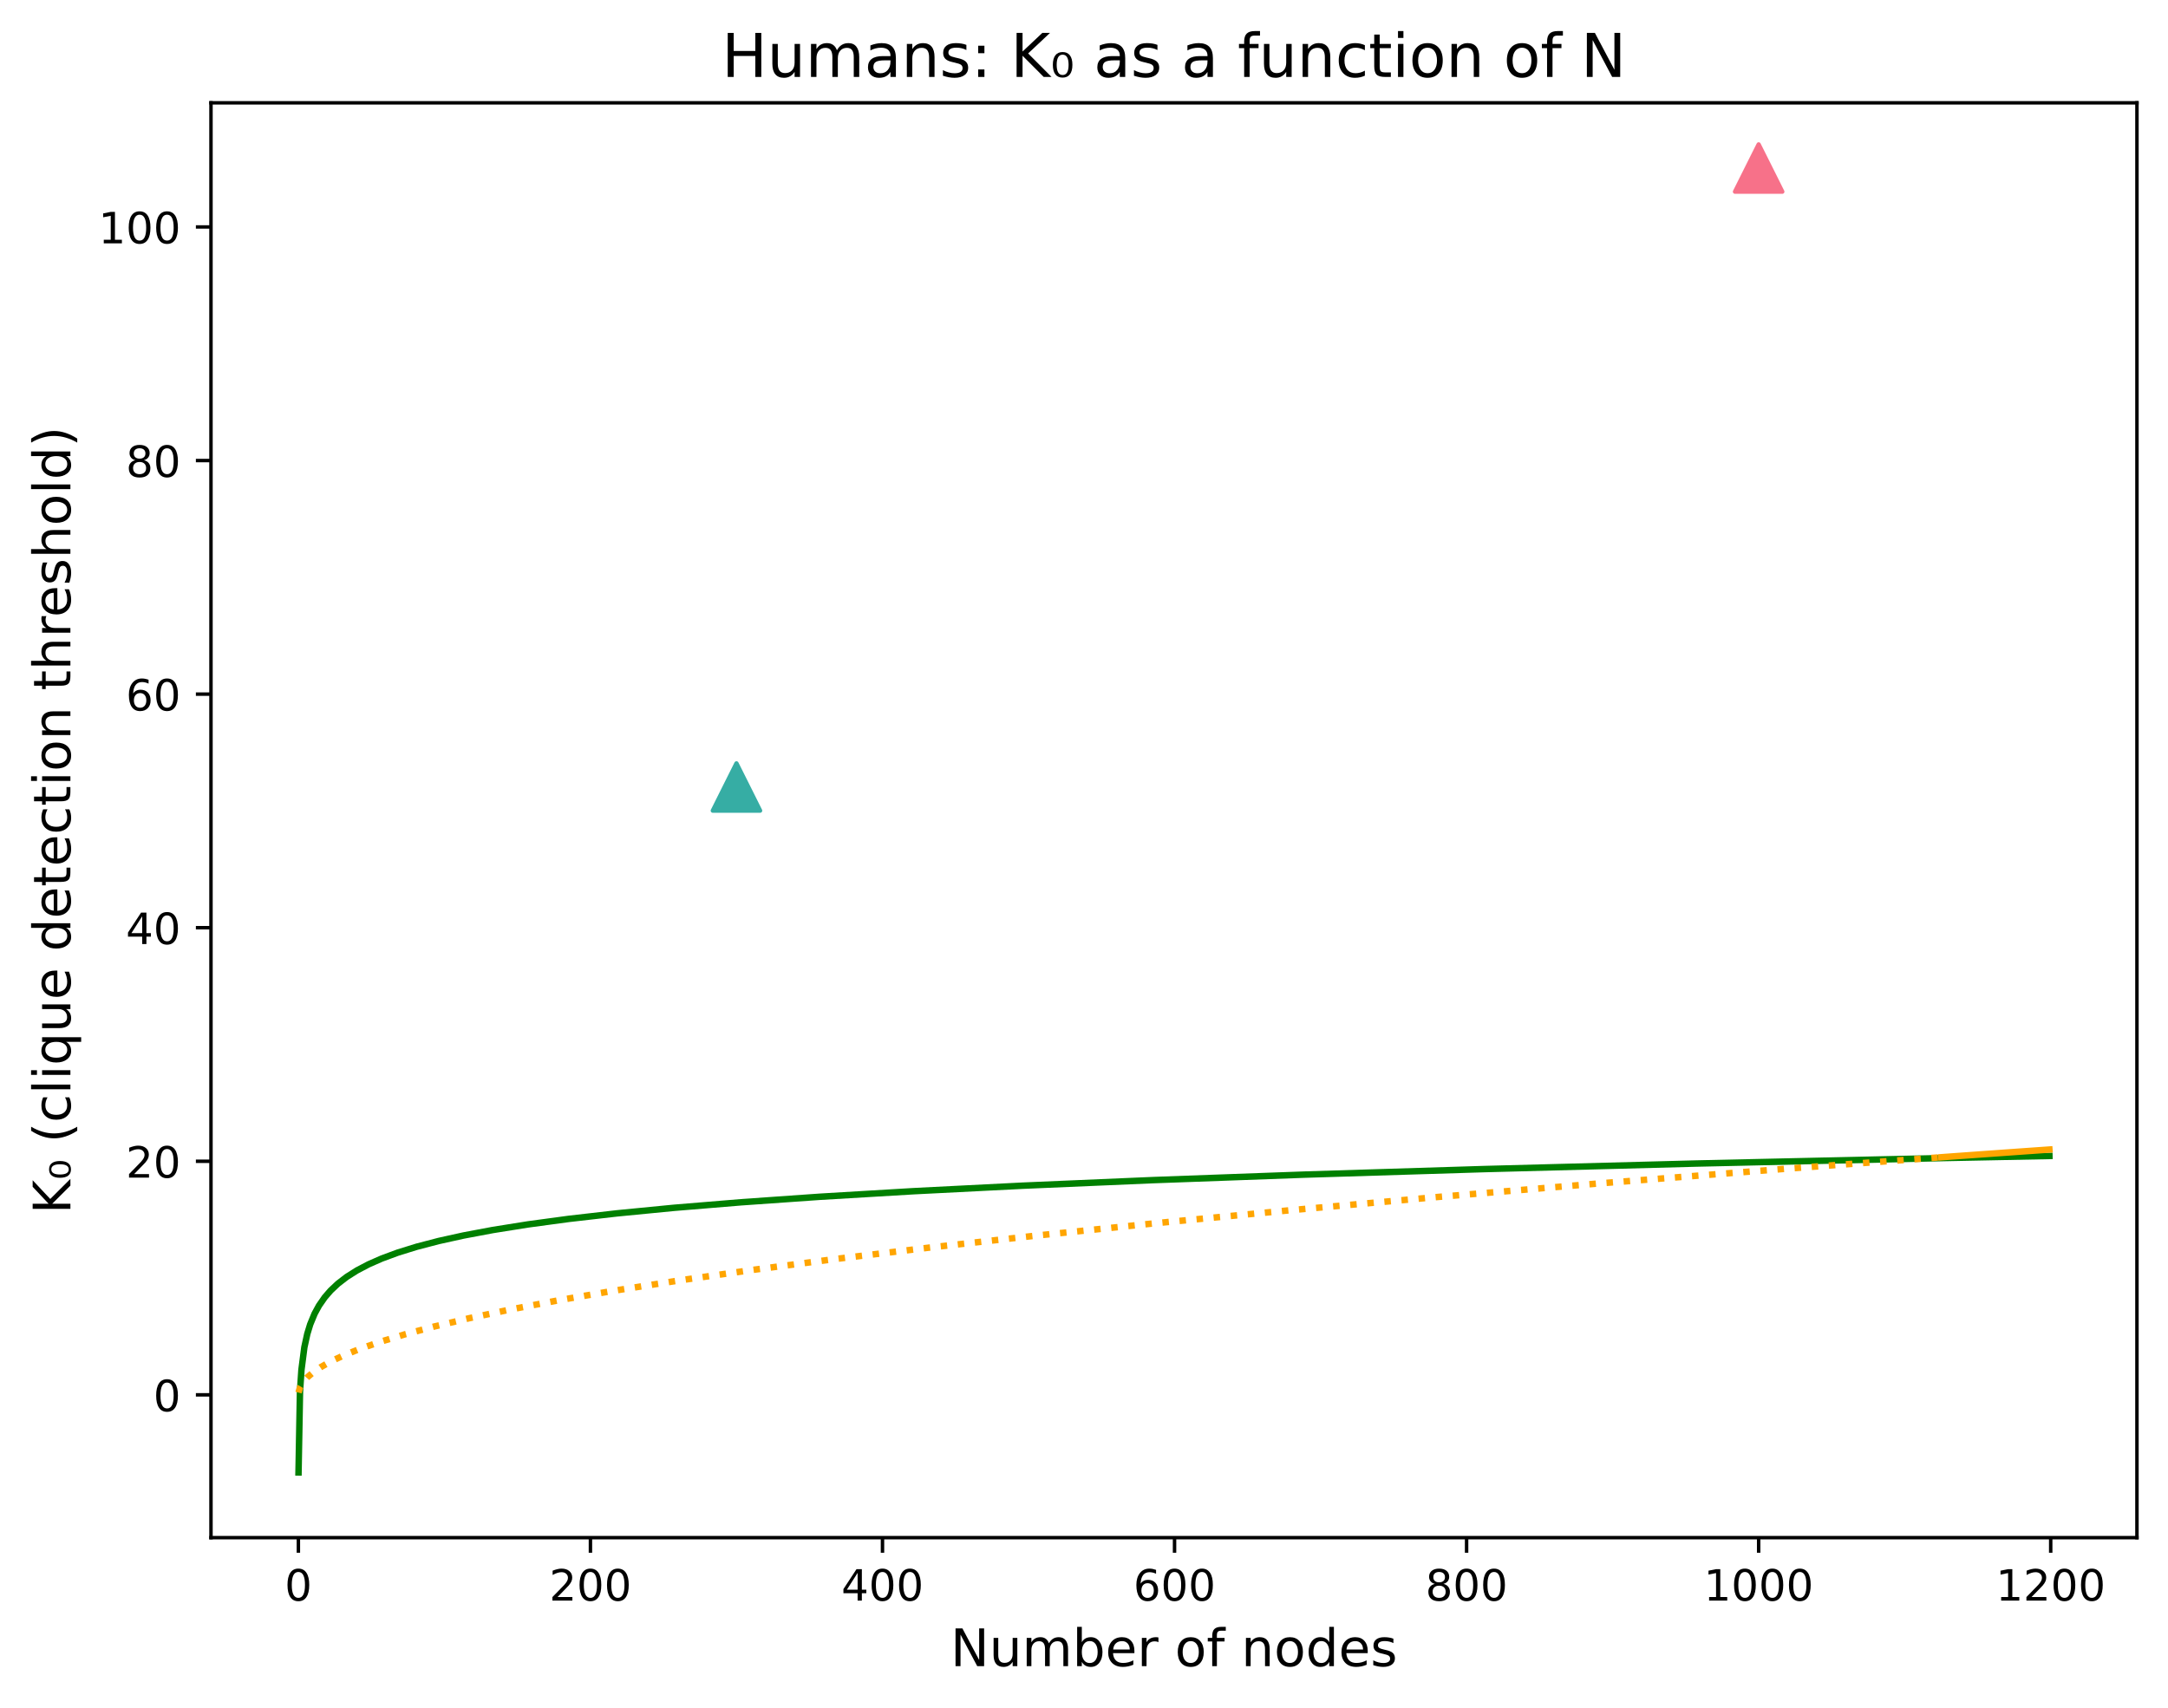
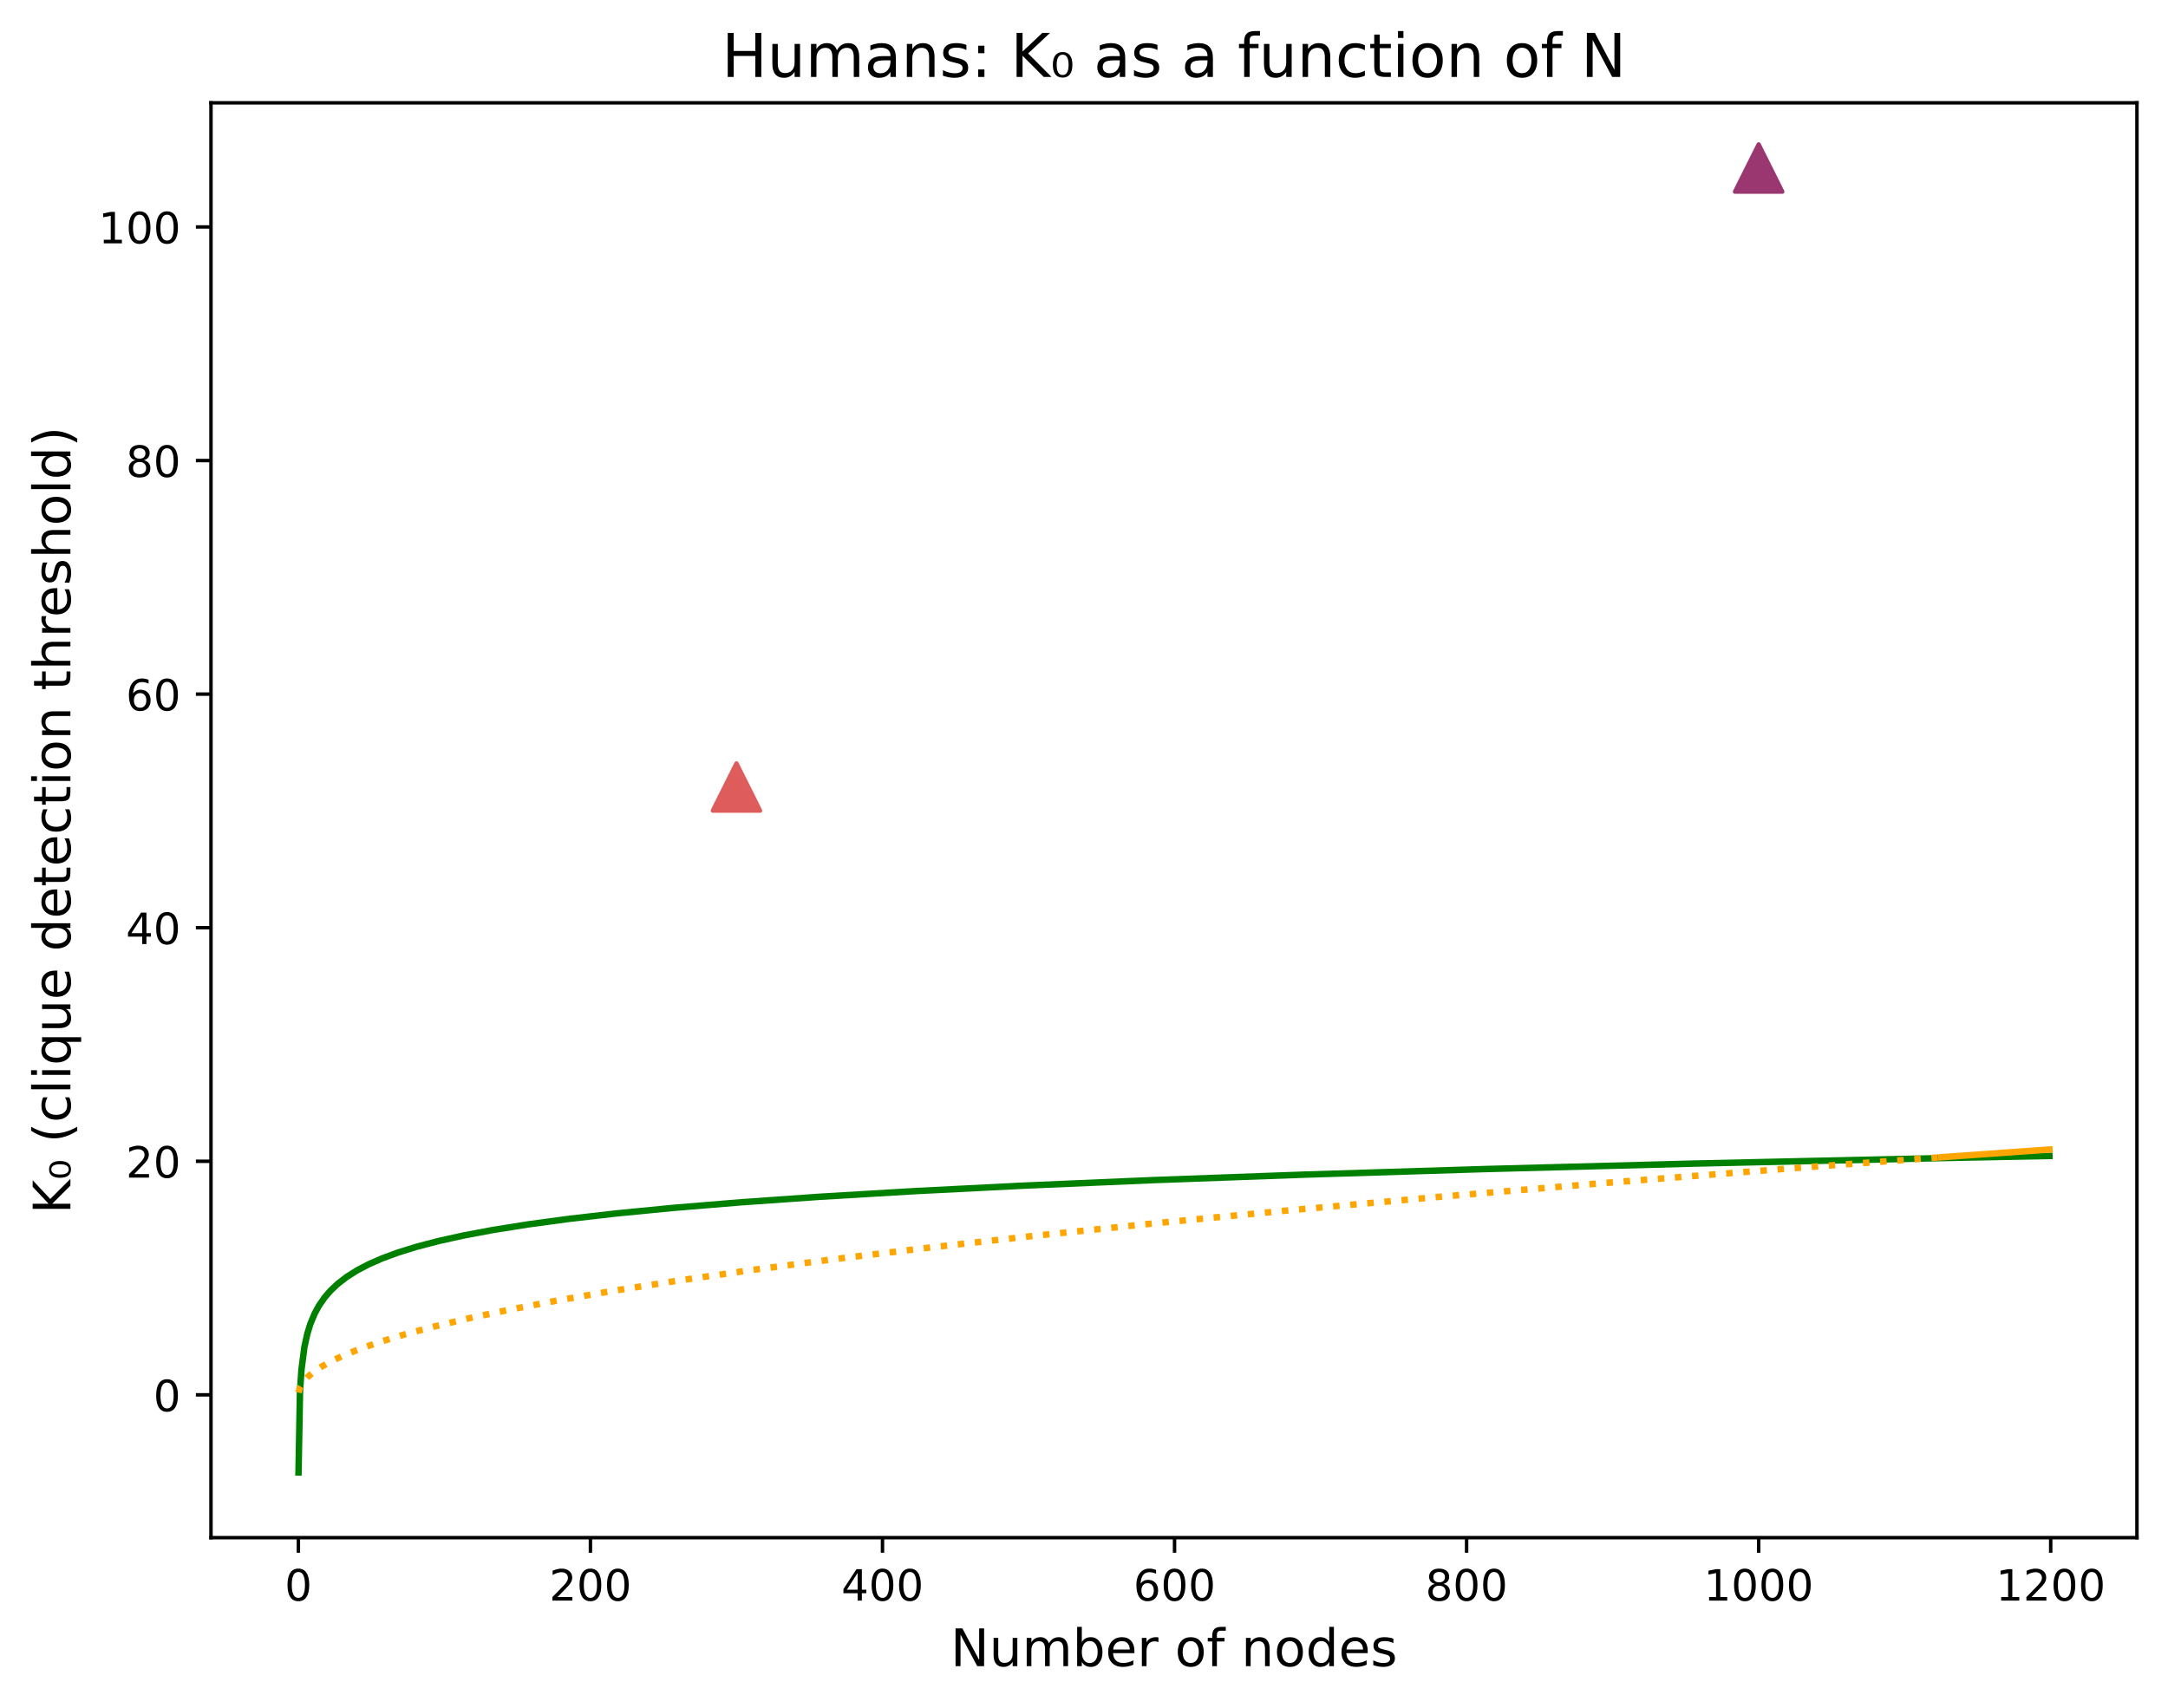
<svg xmlns="http://www.w3.org/2000/svg" xmlns:xlink="http://www.w3.org/1999/xlink" width="502.501pt" height="395.97pt" viewBox="0 0 502.501 395.97" version="1.1">
  <defs>
    <style type="text/css">*{stroke-linejoin: round; stroke-linecap: butt}</style>
  </defs>
  <g id="figure_1">
    <g id="patch_1">
      <path d="M 0 395.97  L 502.501 395.97  L 502.501 0  L 0 0  z " style="fill: #ffffff" />
    </g>
    <g id="axes_1">
      <g id="patch_2">
        <path d="M 48.901 356.478  L 495.301 356.478  L 495.301 23.838  L 48.901 23.838  z " style="fill: #ffffff" />
      </g>
      <g id="PathCollection_1">
        <defs>
-           <path id="mb2144b64b5" d="M 0 -5.477  L -5.477 5.477  L 5.477 5.477  z " style="stroke: #f77189" />
+           <path id="med51343c74" d="M 0 -5.477  L -5.477 5.477  L 5.477 5.477  z " style="stroke: #de5d5c" />
        </defs>
-         <g clip-path="url(#pebae8a2451)">
-           <use xlink:href="#mb2144b64b5" x="407.622" y="38.958" style="fill: #f77189; stroke: #f77189" />
+         <g clip-path="url(#pc84874fc0f)">
+           <use xlink:href="#med51343c74" x="170.697" y="182.457" style="fill: #de5d5c; stroke: #de5d5c" />
        </g>
      </g>
      <g id="PathCollection_2">
        <defs>
-           <path id="m8e7a8db35d" d="M 0 -5.477  L -5.477 5.477  L 5.477 5.477  z " style="stroke: #36ada4" />
+           <path id="m9f3a7b3911" d="M 0 -5.477  L -5.477 5.477  L 5.477 5.477  z " style="stroke: #9a3670" />
        </defs>
-         <g clip-path="url(#pebae8a2451)">
-           <use xlink:href="#m8e7a8db35d" x="170.697" y="182.457" style="fill: #36ada4; stroke: #36ada4" />
+         <g clip-path="url(#pc84874fc0f)">
+           <use xlink:href="#m9f3a7b3911" x="407.622" y="38.958" style="fill: #9a3670; stroke: #9a3670" />
        </g>
      </g>
      <g id="matplotlib.axis_1">
        <g id="xtick_1">
          <g id="line2d_1">
            <defs>
-               <path id="mb069c127ac" d="M 0 0  L 0 3.5  " style="stroke: #000000; stroke-width: 0.8" />
+               <path id="m319c471918" d="M 0 0  L 0 3.5  " style="stroke: #000000; stroke-width: 0.8" />
            </defs>
            <g>
-               <use xlink:href="#mb069c127ac" x="69.158" y="356.478" style="stroke: #000000; stroke-width: 0.8" />
+               <use xlink:href="#m319c471918" x="69.158" y="356.478" style="stroke: #000000; stroke-width: 0.8" />
            </g>
          </g>
          <g id="text_1">
            <g transform="translate(65.97706 371.0763) scale(0.1 -0.1)">
              <defs>
                <path id="DejaVuSans-30" d="M 2034 4250  Q 1547 4250 1301 3770  Q 1056 3291 1056 2328  Q 1056 1369 1301 889  Q 1547 409 2034 409  Q 2525 409 2770 889  Q 3016 1369 3016 2328  Q 3016 3291 2770 3770  Q 2525 4250 2034 4250  z M 2034 4750  Q 2819 4750 3233 4129  Q 3647 3509 3647 2328  Q 3647 1150 3233 529  Q 2819 -91 2034 -91  Q 1250 -91 836 529  Q 422 1150 422 2328  Q 422 3509 836 4129  Q 1250 4750 2034 4750  z " transform="scale(0.015625)" />
              </defs>
              <use xlink:href="#DejaVuSans-30" />
            </g>
          </g>
        </g>
        <g id="xtick_2">
          <g id="line2d_2">
            <g>
-               <use xlink:href="#mb069c127ac" x="136.851" y="356.478" style="stroke: #000000; stroke-width: 0.8" />
+               <use xlink:href="#m319c471918" x="136.851" y="356.478" style="stroke: #000000; stroke-width: 0.8" />
            </g>
          </g>
          <g id="text_2">
            <g transform="translate(127.3073 371.0763) scale(0.1 -0.1)">
              <defs>
                <path id="DejaVuSans-32" d="M 1228 531  L 3431 531  L 3431 0  L 469 0  L 469 531  Q 828 903 1448 1529  Q 2069 2156 2228 2338  Q 2531 2678 2651 2914  Q 2772 3150 2772 3378  Q 2772 3750 2511 3984  Q 2250 4219 1831 4219  Q 1534 4219 1204 4116  Q 875 4013 500 3803  L 500 4441  Q 881 4594 1212 4672  Q 1544 4750 1819 4750  Q 2544 4750 2975 4387  Q 3406 4025 3406 3419  Q 3406 3131 3298 2873  Q 3191 2616 2906 2266  Q 2828 2175 2409 1742  Q 1991 1309 1228 531  z " transform="scale(0.015625)" />
              </defs>
              <use xlink:href="#DejaVuSans-32" />
-               <use xlink:href="#DejaVuSans-30" x="63.623" />
-               <use xlink:href="#DejaVuSans-30" x="127.246" />
+               <use xlink:href="#DejaVuSans-30" transform="translate(63.62305 0)" />
+               <use xlink:href="#DejaVuSans-30" transform="translate(127.2461 0)" />
            </g>
          </g>
        </g>
        <g id="xtick_3">
          <g id="line2d_3">
            <g>
-               <use xlink:href="#mb069c127ac" x="204.544" y="356.478" style="stroke: #000000; stroke-width: 0.8" />
+               <use xlink:href="#m319c471918" x="204.544" y="356.478" style="stroke: #000000; stroke-width: 0.8" />
            </g>
          </g>
          <g id="text_3">
            <g transform="translate(195.0001 371.0763) scale(0.1 -0.1)">
              <defs>
                <path id="DejaVuSans-34" d="M 2419 4116  L 825 1625  L 2419 1625  L 2419 4116  z M 2253 4666  L 3047 4666  L 3047 1625  L 3713 1625  L 3713 1100  L 3047 1100  L 3047 0  L 2419 0  L 2419 1100  L 313 1100  L 313 1709  L 2253 4666  z " transform="scale(0.015625)" />
              </defs>
              <use xlink:href="#DejaVuSans-34" />
-               <use xlink:href="#DejaVuSans-30" x="63.623" />
-               <use xlink:href="#DejaVuSans-30" x="127.246" />
+               <use xlink:href="#DejaVuSans-30" transform="translate(63.62305 0)" />
+               <use xlink:href="#DejaVuSans-30" transform="translate(127.2461 0)" />
            </g>
          </g>
        </g>
        <g id="xtick_4">
          <g id="line2d_4">
            <g>
-               <use xlink:href="#mb069c127ac" x="272.237" y="356.478" style="stroke: #000000; stroke-width: 0.8" />
+               <use xlink:href="#m319c471918" x="272.237" y="356.478" style="stroke: #000000; stroke-width: 0.8" />
            </g>
          </g>
          <g id="text_4">
            <g transform="translate(262.6929 371.0763) scale(0.1 -0.1)">
              <defs>
                <path id="DejaVuSans-36" d="M 2113 2584  Q 1688 2584 1439 2293  Q 1191 2003 1191 1497  Q 1191 994 1439 701  Q 1688 409 2113 409  Q 2538 409 2786 701  Q 3034 994 3034 1497  Q 3034 2003 2786 2293  Q 2538 2584 2113 2584  z M 3366 4563  L 3366 3988  Q 3128 4100 2886 4159  Q 2644 4219 2406 4219  Q 1781 4219 1451 3797  Q 1122 3375 1075 2522  Q 1259 2794 1537 2939  Q 1816 3084 2150 3084  Q 2853 3084 3261 2657  Q 3669 2231 3669 1497  Q 3669 778 3244 343  Q 2819 -91 2113 -91  Q 1303 -91 875 529  Q 447 1150 447 2328  Q 447 3434 972 4092  Q 1497 4750 2381 4750  Q 2619 4750 2861 4703  Q 3103 4656 3366 4563  z " transform="scale(0.015625)" />
              </defs>
              <use xlink:href="#DejaVuSans-36" />
-               <use xlink:href="#DejaVuSans-30" x="63.623" />
-               <use xlink:href="#DejaVuSans-30" x="127.246" />
+               <use xlink:href="#DejaVuSans-30" transform="translate(63.62305 0)" />
+               <use xlink:href="#DejaVuSans-30" transform="translate(127.2461 0)" />
            </g>
          </g>
        </g>
        <g id="xtick_5">
          <g id="line2d_5">
            <g>
-               <use xlink:href="#mb069c127ac" x="339.929" y="356.478" style="stroke: #000000; stroke-width: 0.8" />
+               <use xlink:href="#m319c471918" x="339.929" y="356.478" style="stroke: #000000; stroke-width: 0.8" />
            </g>
          </g>
          <g id="text_5">
            <g transform="translate(330.3857 371.0763) scale(0.1 -0.1)">
              <defs>
                <path id="DejaVuSans-38" d="M 2034 2216  Q 1584 2216 1326 1975  Q 1069 1734 1069 1313  Q 1069 891 1326 650  Q 1584 409 2034 409  Q 2484 409 2743 651  Q 3003 894 3003 1313  Q 3003 1734 2745 1975  Q 2488 2216 2034 2216  z M 1403 2484  Q 997 2584 770 2862  Q 544 3141 544 3541  Q 544 4100 942 4425  Q 1341 4750 2034 4750  Q 2731 4750 3128 4425  Q 3525 4100 3525 3541  Q 3525 3141 3298 2862  Q 3072 2584 2669 2484  Q 3125 2378 3379 2068  Q 3634 1759 3634 1313  Q 3634 634 3220 271  Q 2806 -91 2034 -91  Q 1263 -91 848 271  Q 434 634 434 1313  Q 434 1759 690 2068  Q 947 2378 1403 2484  z M 1172 3481  Q 1172 3119 1398 2916  Q 1625 2713 2034 2713  Q 2441 2713 2670 2916  Q 2900 3119 2900 3481  Q 2900 3844 2670 4047  Q 2441 4250 2034 4250  Q 1625 4250 1398 4047  Q 1172 3844 1172 3481  z " transform="scale(0.015625)" />
              </defs>
              <use xlink:href="#DejaVuSans-38" />
-               <use xlink:href="#DejaVuSans-30" x="63.623" />
-               <use xlink:href="#DejaVuSans-30" x="127.246" />
+               <use xlink:href="#DejaVuSans-30" transform="translate(63.62305 0)" />
+               <use xlink:href="#DejaVuSans-30" transform="translate(127.2461 0)" />
            </g>
          </g>
        </g>
        <g id="xtick_6">
          <g id="line2d_6">
            <g>
-               <use xlink:href="#mb069c127ac" x="407.622" y="356.478" style="stroke: #000000; stroke-width: 0.8" />
+               <use xlink:href="#m319c471918" x="407.622" y="356.478" style="stroke: #000000; stroke-width: 0.8" />
            </g>
          </g>
          <g id="text_6">
            <g transform="translate(394.8972 371.0763) scale(0.1 -0.1)">
              <defs>
                <path id="DejaVuSans-31" d="M 794 531  L 1825 531  L 1825 4091  L 703 3866  L 703 4441  L 1819 4666  L 2450 4666  L 2450 531  L 3481 531  L 3481 0  L 794 0  L 794 531  z " transform="scale(0.015625)" />
              </defs>
              <use xlink:href="#DejaVuSans-31" />
-               <use xlink:href="#DejaVuSans-30" x="63.623" />
-               <use xlink:href="#DejaVuSans-30" x="127.246" />
-               <use xlink:href="#DejaVuSans-30" x="190.869" />
+               <use xlink:href="#DejaVuSans-30" transform="translate(63.62305 0)" />
+               <use xlink:href="#DejaVuSans-30" transform="translate(127.2461 0)" />
+               <use xlink:href="#DejaVuSans-30" transform="translate(190.8691 0)" />
            </g>
          </g>
        </g>
        <g id="xtick_7">
          <g id="line2d_7">
            <g>
-               <use xlink:href="#mb069c127ac" x="475.315" y="356.478" style="stroke: #000000; stroke-width: 0.8" />
+               <use xlink:href="#m319c471918" x="475.315" y="356.478" style="stroke: #000000; stroke-width: 0.8" />
            </g>
          </g>
          <g id="text_7">
            <g transform="translate(462.59 371.0763) scale(0.1 -0.1)">
              <use xlink:href="#DejaVuSans-31" />
-               <use xlink:href="#DejaVuSans-32" x="63.623" />
-               <use xlink:href="#DejaVuSans-30" x="127.246" />
-               <use xlink:href="#DejaVuSans-30" x="190.869" />
+               <use xlink:href="#DejaVuSans-32" transform="translate(63.62305 0)" />
+               <use xlink:href="#DejaVuSans-30" transform="translate(127.2461 0)" />
+               <use xlink:href="#DejaVuSans-30" transform="translate(190.8691 0)" />
            </g>
          </g>
        </g>
        <g id="text_8">
          <g transform="translate(220.3006 386.2741) scale(0.12 -0.12)">
            <defs>
              <path id="DejaVuSans-4e" d="M 628 4666  L 1478 4666  L 3547 763  L 3547 4666  L 4159 4666  L 4159 0  L 3309 0  L 1241 3903  L 1241 0  L 628 0  L 628 4666  z " transform="scale(0.015625)" />
              <path id="DejaVuSans-75" d="M 544 1381  L 544 3500  L 1119 3500  L 1119 1403  Q 1119 906 1312 657  Q 1506 409 1894 409  Q 2359 409 2629 706  Q 2900 1003 2900 1516  L 2900 3500  L 3475 3500  L 3475 0  L 2900 0  L 2900 538  Q 2691 219 2414 64  Q 2138 -91 1772 -91  Q 1169 -91 856 284  Q 544 659 544 1381  z M 1991 3584  L 1991 3584  z " transform="scale(0.015625)" />
              <path id="DejaVuSans-6d" d="M 3328 2828  Q 3544 3216 3844 3400  Q 4144 3584 4550 3584  Q 5097 3584 5394 3201  Q 5691 2819 5691 2113  L 5691 0  L 5113 0  L 5113 2094  Q 5113 2597 4934 2840  Q 4756 3084 4391 3084  Q 3944 3084 3684 2787  Q 3425 2491 3425 1978  L 3425 0  L 2847 0  L 2847 2094  Q 2847 2600 2669 2842  Q 2491 3084 2119 3084  Q 1678 3084 1418 2786  Q 1159 2488 1159 1978  L 1159 0  L 581 0  L 581 3500  L 1159 3500  L 1159 2956  Q 1356 3278 1631 3431  Q 1906 3584 2284 3584  Q 2666 3584 2933 3390  Q 3200 3197 3328 2828  z " transform="scale(0.015625)" />
              <path id="DejaVuSans-62" d="M 3116 1747  Q 3116 2381 2855 2742  Q 2594 3103 2138 3103  Q 1681 3103 1420 2742  Q 1159 2381 1159 1747  Q 1159 1113 1420 752  Q 1681 391 2138 391  Q 2594 391 2855 752  Q 3116 1113 3116 1747  z M 1159 2969  Q 1341 3281 1617 3432  Q 1894 3584 2278 3584  Q 2916 3584 3314 3078  Q 3713 2572 3713 1747  Q 3713 922 3314 415  Q 2916 -91 2278 -91  Q 1894 -91 1617 61  Q 1341 213 1159 525  L 1159 0  L 581 0  L 581 4863  L 1159 4863  L 1159 2969  z " transform="scale(0.015625)" />
              <path id="DejaVuSans-65" d="M 3597 1894  L 3597 1613  L 953 1613  Q 991 1019 1311 708  Q 1631 397 2203 397  Q 2534 397 2845 478  Q 3156 559 3463 722  L 3463 178  Q 3153 47 2828 -22  Q 2503 -91 2169 -91  Q 1331 -91 842 396  Q 353 884 353 1716  Q 353 2575 817 3079  Q 1281 3584 2069 3584  Q 2775 3584 3186 3129  Q 3597 2675 3597 1894  z M 3022 2063  Q 3016 2534 2758 2815  Q 2500 3097 2075 3097  Q 1594 3097 1305 2825  Q 1016 2553 972 2059  L 3022 2063  z " transform="scale(0.015625)" />
              <path id="DejaVuSans-72" d="M 2631 2963  Q 2534 3019 2420 3045  Q 2306 3072 2169 3072  Q 1681 3072 1420 2755  Q 1159 2438 1159 1844  L 1159 0  L 581 0  L 581 3500  L 1159 3500  L 1159 2956  Q 1341 3275 1631 3429  Q 1922 3584 2338 3584  Q 2397 3584 2469 3576  Q 2541 3569 2628 3553  L 2631 2963  z " transform="scale(0.015625)" />
              <path id="DejaVuSans-20" transform="scale(0.015625)" />
              <path id="DejaVuSans-6f" d="M 1959 3097  Q 1497 3097 1228 2736  Q 959 2375 959 1747  Q 959 1119 1226 758  Q 1494 397 1959 397  Q 2419 397 2687 759  Q 2956 1122 2956 1747  Q 2956 2369 2687 2733  Q 2419 3097 1959 3097  z M 1959 3584  Q 2709 3584 3137 3096  Q 3566 2609 3566 1747  Q 3566 888 3137 398  Q 2709 -91 1959 -91  Q 1206 -91 779 398  Q 353 888 353 1747  Q 353 2609 779 3096  Q 1206 3584 1959 3584  z " transform="scale(0.015625)" />
              <path id="DejaVuSans-66" d="M 2375 4863  L 2375 4384  L 1825 4384  Q 1516 4384 1395 4259  Q 1275 4134 1275 3809  L 1275 3500  L 2222 3500  L 2222 3053  L 1275 3053  L 1275 0  L 697 0  L 697 3053  L 147 3053  L 147 3500  L 697 3500  L 697 3744  Q 697 4328 969 4595  Q 1241 4863 1831 4863  L 2375 4863  z " transform="scale(0.015625)" />
              <path id="DejaVuSans-6e" d="M 3513 2113  L 3513 0  L 2938 0  L 2938 2094  Q 2938 2591 2744 2837  Q 2550 3084 2163 3084  Q 1697 3084 1428 2787  Q 1159 2491 1159 1978  L 1159 0  L 581 0  L 581 3500  L 1159 3500  L 1159 2956  Q 1366 3272 1645 3428  Q 1925 3584 2291 3584  Q 2894 3584 3203 3211  Q 3513 2838 3513 2113  z " transform="scale(0.015625)" />
              <path id="DejaVuSans-64" d="M 2906 2969  L 2906 4863  L 3481 4863  L 3481 0  L 2906 0  L 2906 525  Q 2725 213 2448 61  Q 2172 -91 1784 -91  Q 1150 -91 751 415  Q 353 922 353 1747  Q 353 2572 751 3078  Q 1150 3584 1784 3584  Q 2172 3584 2448 3432  Q 2725 3281 2906 2969  z M 947 1747  Q 947 1113 1208 752  Q 1469 391 1925 391  Q 2381 391 2643 752  Q 2906 1113 2906 1747  Q 2906 2381 2643 2742  Q 2381 3103 1925 3103  Q 1469 3103 1208 2742  Q 947 2381 947 1747  z " transform="scale(0.015625)" />
              <path id="DejaVuSans-73" d="M 2834 3397  L 2834 2853  Q 2591 2978 2328 3040  Q 2066 3103 1784 3103  Q 1356 3103 1142 2972  Q 928 2841 928 2578  Q 928 2378 1081 2264  Q 1234 2150 1697 2047  L 1894 2003  Q 2506 1872 2764 1633  Q 3022 1394 3022 966  Q 3022 478 2636 193  Q 2250 -91 1575 -91  Q 1294 -91 989 -36  Q 684 19 347 128  L 347 722  Q 666 556 975 473  Q 1284 391 1588 391  Q 1994 391 2212 530  Q 2431 669 2431 922  Q 2431 1156 2273 1281  Q 2116 1406 1581 1522  L 1381 1569  Q 847 1681 609 1914  Q 372 2147 372 2553  Q 372 3047 722 3315  Q 1072 3584 1716 3584  Q 2034 3584 2315 3537  Q 2597 3491 2834 3397  z " transform="scale(0.015625)" />
            </defs>
            <use xlink:href="#DejaVuSans-4e" />
-             <use xlink:href="#DejaVuSans-75" x="74.805" />
-             <use xlink:href="#DejaVuSans-6d" x="138.184" />
-             <use xlink:href="#DejaVuSans-62" x="235.596" />
-             <use xlink:href="#DejaVuSans-65" x="299.072" />
-             <use xlink:href="#DejaVuSans-72" x="360.596" />
-             <use xlink:href="#DejaVuSans-20" x="401.709" />
-             <use xlink:href="#DejaVuSans-6f" x="433.496" />
-             <use xlink:href="#DejaVuSans-66" x="494.678" />
-             <use xlink:href="#DejaVuSans-20" x="529.883" />
-             <use xlink:href="#DejaVuSans-6e" x="561.67" />
-             <use xlink:href="#DejaVuSans-6f" x="625.049" />
-             <use xlink:href="#DejaVuSans-64" x="686.23" />
-             <use xlink:href="#DejaVuSans-65" x="749.707" />
-             <use xlink:href="#DejaVuSans-73" x="811.23" />
+             <use xlink:href="#DejaVuSans-75" transform="translate(74.80469 0)" />
+             <use xlink:href="#DejaVuSans-6d" transform="translate(138.1836 0)" />
+             <use xlink:href="#DejaVuSans-62" transform="translate(235.5957 0)" />
+             <use xlink:href="#DejaVuSans-65" transform="translate(299.0723 0)" />
+             <use xlink:href="#DejaVuSans-72" transform="translate(360.5957 0)" />
+             <use xlink:href="#DejaVuSans-20" transform="translate(401.709 0)" />
+             <use xlink:href="#DejaVuSans-6f" transform="translate(433.4961 0)" />
+             <use xlink:href="#DejaVuSans-66" transform="translate(494.6777 0)" />
+             <use xlink:href="#DejaVuSans-20" transform="translate(529.8828 0)" />
+             <use xlink:href="#DejaVuSans-6e" transform="translate(561.6699 0)" />
+             <use xlink:href="#DejaVuSans-6f" transform="translate(625.0488 0)" />
+             <use xlink:href="#DejaVuSans-64" transform="translate(686.2305 0)" />
+             <use xlink:href="#DejaVuSans-65" transform="translate(749.707 0)" />
+             <use xlink:href="#DejaVuSans-73" transform="translate(811.2305 0)" />
          </g>
        </g>
      </g>
      <g id="matplotlib.axis_2">
        <g id="ytick_1">
          <g id="line2d_8">
            <defs>
-               <path id="m3dc9d92669" d="M 0 0  L -3.5 0  " style="stroke: #000000; stroke-width: 0.8" />
+               <path id="m77364a7341" d="M 0 0  L -3.5 0  " style="stroke: #000000; stroke-width: 0.8" />
            </defs>
            <g>
-               <use xlink:href="#m3dc9d92669" x="48.901" y="323.369" style="stroke: #000000; stroke-width: 0.8" />
+               <use xlink:href="#m77364a7341" x="48.901" y="323.369" style="stroke: #000000; stroke-width: 0.8" />
            </g>
          </g>
          <g id="text_9">
            <g transform="translate(35.53875 327.1686) scale(0.1 -0.1)">
              <use xlink:href="#DejaVuSans-30" />
            </g>
          </g>
        </g>
        <g id="ytick_2">
          <g id="line2d_9">
            <g>
-               <use xlink:href="#m3dc9d92669" x="48.901" y="269.219" style="stroke: #000000; stroke-width: 0.8" />
+               <use xlink:href="#m77364a7341" x="48.901" y="269.219" style="stroke: #000000; stroke-width: 0.8" />
            </g>
          </g>
          <g id="text_10">
            <g transform="translate(29.17625 273.018) scale(0.1 -0.1)">
              <use xlink:href="#DejaVuSans-32" />
-               <use xlink:href="#DejaVuSans-30" x="63.623" />
+               <use xlink:href="#DejaVuSans-30" transform="translate(63.62305 0)" />
            </g>
          </g>
        </g>
        <g id="ytick_3">
          <g id="line2d_10">
            <g>
-               <use xlink:href="#m3dc9d92669" x="48.901" y="215.068" style="stroke: #000000; stroke-width: 0.8" />
+               <use xlink:href="#m77364a7341" x="48.901" y="215.068" style="stroke: #000000; stroke-width: 0.8" />
            </g>
          </g>
          <g id="text_11">
            <g transform="translate(29.17625 218.8674) scale(0.1 -0.1)">
              <use xlink:href="#DejaVuSans-34" />
-               <use xlink:href="#DejaVuSans-30" x="63.623" />
+               <use xlink:href="#DejaVuSans-30" transform="translate(63.62305 0)" />
            </g>
          </g>
        </g>
        <g id="ytick_4">
          <g id="line2d_11">
            <g>
-               <use xlink:href="#m3dc9d92669" x="48.901" y="160.918" style="stroke: #000000; stroke-width: 0.8" />
+               <use xlink:href="#m77364a7341" x="48.901" y="160.918" style="stroke: #000000; stroke-width: 0.8" />
            </g>
          </g>
          <g id="text_12">
            <g transform="translate(29.17625 164.7169) scale(0.1 -0.1)">
              <use xlink:href="#DejaVuSans-36" />
-               <use xlink:href="#DejaVuSans-30" x="63.623" />
+               <use xlink:href="#DejaVuSans-30" transform="translate(63.62305 0)" />
            </g>
          </g>
        </g>
        <g id="ytick_5">
          <g id="line2d_12">
            <g>
-               <use xlink:href="#m3dc9d92669" x="48.901" y="106.767" style="stroke: #000000; stroke-width: 0.8" />
+               <use xlink:href="#m77364a7341" x="48.901" y="106.767" style="stroke: #000000; stroke-width: 0.8" />
            </g>
          </g>
          <g id="text_13">
            <g transform="translate(29.17625 110.5663) scale(0.1 -0.1)">
              <use xlink:href="#DejaVuSans-38" />
-               <use xlink:href="#DejaVuSans-30" x="63.623" />
+               <use xlink:href="#DejaVuSans-30" transform="translate(63.62305 0)" />
            </g>
          </g>
        </g>
        <g id="ytick_6">
          <g id="line2d_13">
            <g>
-               <use xlink:href="#m3dc9d92669" x="48.901" y="52.616" style="stroke: #000000; stroke-width: 0.8" />
+               <use xlink:href="#m77364a7341" x="48.901" y="52.616" style="stroke: #000000; stroke-width: 0.8" />
            </g>
          </g>
          <g id="text_14">
            <g transform="translate(22.81375 56.41569) scale(0.1 -0.1)">
              <use xlink:href="#DejaVuSans-31" />
-               <use xlink:href="#DejaVuSans-30" x="63.623" />
-               <use xlink:href="#DejaVuSans-30" x="127.246" />
+               <use xlink:href="#DejaVuSans-30" transform="translate(63.62305 0)" />
+               <use xlink:href="#DejaVuSans-30" transform="translate(127.2461 0)" />
            </g>
          </g>
        </g>
        <g id="text_15">
          <g transform="translate(16.31812 281.4272) rotate(-90) scale(0.12 -0.12)">
            <defs>
              <path id="DejaVuSans-4b" d="M 628 4666  L 1259 4666  L 1259 2694  L 3353 4666  L 4166 4666  L 1850 2491  L 4331 0  L 3500 0  L 1259 2247  L 1259 0  L 628 0  L 628 4666  z " transform="scale(0.015625)" />
              <path id="DejaVuSans-2080" d="M 1781 2091  Q 1625 2360 1309 2360  Q 994 2360 838 2091  Q 678 1822 678 1285  Q 678 744 838 476  Q 994 207 1309 207  Q 1625 207 1781 476  Q 1941 744 1941 1285  Q 1941 1822 1781 2091  z M 1309 2638  Q 1813 2638 2078 2291  Q 2344 1944 2344 1285  Q 2344 622 2078 275  Q 1813 -71 1309 -71  Q 803 -71 537 275  Q 272 622 272 1285  Q 272 1944 537 2291  Q 803 2638 1309 2638  z " transform="scale(0.015625)" />
              <path id="DejaVuSans-28" d="M 1984 4856  Q 1566 4138 1362 3434  Q 1159 2731 1159 2009  Q 1159 1288 1364 580  Q 1569 -128 1984 -844  L 1484 -844  Q 1016 -109 783 600  Q 550 1309 550 2009  Q 550 2706 781 3412  Q 1013 4119 1484 4856  L 1984 4856  z " transform="scale(0.015625)" />
              <path id="DejaVuSans-63" d="M 3122 3366  L 3122 2828  Q 2878 2963 2633 3030  Q 2388 3097 2138 3097  Q 1578 3097 1268 2742  Q 959 2388 959 1747  Q 959 1106 1268 751  Q 1578 397 2138 397  Q 2388 397 2633 464  Q 2878 531 3122 666  L 3122 134  Q 2881 22 2623 -34  Q 2366 -91 2075 -91  Q 1284 -91 818 406  Q 353 903 353 1747  Q 353 2603 823 3093  Q 1294 3584 2113 3584  Q 2378 3584 2631 3529  Q 2884 3475 3122 3366  z " transform="scale(0.015625)" />
              <path id="DejaVuSans-6c" d="M 603 4863  L 1178 4863  L 1178 0  L 603 0  L 603 4863  z " transform="scale(0.015625)" />
              <path id="DejaVuSans-69" d="M 603 3500  L 1178 3500  L 1178 0  L 603 0  L 603 3500  z M 603 4863  L 1178 4863  L 1178 4134  L 603 4134  L 603 4863  z " transform="scale(0.015625)" />
              <path id="DejaVuSans-71" d="M 947 1747  Q 947 1113 1208 752  Q 1469 391 1925 391  Q 2381 391 2643 752  Q 2906 1113 2906 1747  Q 2906 2381 2643 2742  Q 2381 3103 1925 3103  Q 1469 3103 1208 2742  Q 947 2381 947 1747  z M 2906 525  Q 2725 213 2448 61  Q 2172 -91 1784 -91  Q 1150 -91 751 415  Q 353 922 353 1747  Q 353 2572 751 3078  Q 1150 3584 1784 3584  Q 2172 3584 2448 3432  Q 2725 3281 2906 2969  L 2906 3500  L 3481 3500  L 3481 -1331  L 2906 -1331  L 2906 525  z " transform="scale(0.015625)" />
              <path id="DejaVuSans-74" d="M 1172 4494  L 1172 3500  L 2356 3500  L 2356 3053  L 1172 3053  L 1172 1153  Q 1172 725 1289 603  Q 1406 481 1766 481  L 2356 481  L 2356 0  L 1766 0  Q 1100 0 847 248  Q 594 497 594 1153  L 594 3053  L 172 3053  L 172 3500  L 594 3500  L 594 4494  L 1172 4494  z " transform="scale(0.015625)" />
              <path id="DejaVuSans-68" d="M 3513 2113  L 3513 0  L 2938 0  L 2938 2094  Q 2938 2591 2744 2837  Q 2550 3084 2163 3084  Q 1697 3084 1428 2787  Q 1159 2491 1159 1978  L 1159 0  L 581 0  L 581 4863  L 1159 4863  L 1159 2956  Q 1366 3272 1645 3428  Q 1925 3584 2291 3584  Q 2894 3584 3203 3211  Q 3513 2838 3513 2113  z " transform="scale(0.015625)" />
              <path id="DejaVuSans-29" d="M 513 4856  L 1013 4856  Q 1481 4119 1714 3412  Q 1947 2706 1947 2009  Q 1947 1309 1714 600  Q 1481 -109 1013 -844  L 513 -844  Q 928 -128 1133 580  Q 1338 1288 1338 2009  Q 1338 2731 1133 3434  Q 928 4138 513 4856  z " transform="scale(0.015625)" />
            </defs>
            <use xlink:href="#DejaVuSans-4b" />
-             <use xlink:href="#DejaVuSans-2080" x="65.576" />
-             <use xlink:href="#DejaVuSans-20" x="105.664" />
-             <use xlink:href="#DejaVuSans-28" x="137.451" />
-             <use xlink:href="#DejaVuSans-63" x="176.465" />
-             <use xlink:href="#DejaVuSans-6c" x="231.445" />
-             <use xlink:href="#DejaVuSans-69" x="259.229" />
-             <use xlink:href="#DejaVuSans-71" x="287.012" />
-             <use xlink:href="#DejaVuSans-75" x="350.488" />
-             <use xlink:href="#DejaVuSans-65" x="413.867" />
-             <use xlink:href="#DejaVuSans-20" x="475.391" />
-             <use xlink:href="#DejaVuSans-64" x="507.178" />
-             <use xlink:href="#DejaVuSans-65" x="570.654" />
-             <use xlink:href="#DejaVuSans-74" x="632.178" />
-             <use xlink:href="#DejaVuSans-65" x="671.387" />
-             <use xlink:href="#DejaVuSans-63" x="732.91" />
-             <use xlink:href="#DejaVuSans-74" x="787.891" />
-             <use xlink:href="#DejaVuSans-69" x="827.1" />
-             <use xlink:href="#DejaVuSans-6f" x="854.883" />
-             <use xlink:href="#DejaVuSans-6e" x="916.064" />
-             <use xlink:href="#DejaVuSans-20" x="979.443" />
-             <use xlink:href="#DejaVuSans-74" x="1011.23" />
-             <use xlink:href="#DejaVuSans-68" x="1050.439" />
-             <use xlink:href="#DejaVuSans-72" x="1113.818" />
-             <use xlink:href="#DejaVuSans-65" x="1152.682" />
-             <use xlink:href="#DejaVuSans-73" x="1214.205" />
-             <use xlink:href="#DejaVuSans-68" x="1266.305" />
-             <use xlink:href="#DejaVuSans-6f" x="1329.684" />
-             <use xlink:href="#DejaVuSans-6c" x="1390.865" />
-             <use xlink:href="#DejaVuSans-64" x="1418.648" />
-             <use xlink:href="#DejaVuSans-29" x="1482.125" />
+             <use xlink:href="#DejaVuSans-2080" transform="translate(65.57617 0)" />
+             <use xlink:href="#DejaVuSans-20" transform="translate(105.6641 0)" />
+             <use xlink:href="#DejaVuSans-28" transform="translate(137.4512 0)" />
+             <use xlink:href="#DejaVuSans-63" transform="translate(176.4648 0)" />
+             <use xlink:href="#DejaVuSans-6c" transform="translate(231.4453 0)" />
+             <use xlink:href="#DejaVuSans-69" transform="translate(259.2285 0)" />
+             <use xlink:href="#DejaVuSans-71" transform="translate(287.0117 0)" />
+             <use xlink:href="#DejaVuSans-75" transform="translate(350.4883 0)" />
+             <use xlink:href="#DejaVuSans-65" transform="translate(413.8672 0)" />
+             <use xlink:href="#DejaVuSans-20" transform="translate(475.3906 0)" />
+             <use xlink:href="#DejaVuSans-64" transform="translate(507.1777 0)" />
+             <use xlink:href="#DejaVuSans-65" transform="translate(570.6543 0)" />
+             <use xlink:href="#DejaVuSans-74" transform="translate(632.1777 0)" />
+             <use xlink:href="#DejaVuSans-65" transform="translate(671.3867 0)" />
+             <use xlink:href="#DejaVuSans-63" transform="translate(732.9102 0)" />
+             <use xlink:href="#DejaVuSans-74" transform="translate(787.8906 0)" />
+             <use xlink:href="#DejaVuSans-69" transform="translate(827.0996 0)" />
+             <use xlink:href="#DejaVuSans-6f" transform="translate(854.8828 0)" />
+             <use xlink:href="#DejaVuSans-6e" transform="translate(916.0645 0)" />
+             <use xlink:href="#DejaVuSans-20" transform="translate(979.4434 0)" />
+             <use xlink:href="#DejaVuSans-74" transform="translate(1011.23 0)" />
+             <use xlink:href="#DejaVuSans-68" transform="translate(1050.439 0)" />
+             <use xlink:href="#DejaVuSans-72" transform="translate(1113.818 0)" />
+             <use xlink:href="#DejaVuSans-65" transform="translate(1152.682 0)" />
+             <use xlink:href="#DejaVuSans-73" transform="translate(1214.205 0)" />
+             <use xlink:href="#DejaVuSans-68" transform="translate(1266.305 0)" />
+             <use xlink:href="#DejaVuSans-6f" transform="translate(1329.684 0)" />
+             <use xlink:href="#DejaVuSans-6c" transform="translate(1390.865 0)" />
+             <use xlink:href="#DejaVuSans-64" transform="translate(1418.648 0)" />
+             <use xlink:href="#DejaVuSans-29" transform="translate(1482.125 0)" />
          </g>
        </g>
      </g>
      <g id="line2d_14">
-         <path d="M 69.192 341.358  L 69.531 322.625  L 69.869 317.573  L 70.546 312.346  L 71.223 309.243  L 71.9 307.027  L 72.915 304.566  L 73.931 302.697  L 75.285 300.746  L 76.638 299.186  L 78.331 297.593  L 80.361 296.03  L 82.731 294.531  L 85.438 293.11  L 88.485 291.77  L 92.208 290.394  L 96.608 289.029  L 101.685 287.703  L 107.439 286.431  L 114.208 285.159  L 122.331 283.864  L 131.808 282.582  L 142.977 281.301  L 156.177 280.015  L 171.747 278.73  L 190.024 277.449  L 211.685 276.161  L 237.07 274.88  L 267.194 273.591  L 302.394 272.313  L 344.025 271.03  L 393.102 269.747  L 450.979 268.462  L 475.01 267.986  L 475.01 267.986  " clip-path="url(#pebae8a2451)" style="fill: none; stroke: #008000; stroke-width: 1.5; stroke-linecap: square" />
+         <path d="M 69.192 341.358  L 69.531 322.625  L 69.869 317.573  L 70.546 312.346  L 71.223 309.243  L 71.9 307.027  L 72.915 304.566  L 73.931 302.697  L 75.285 300.746  L 76.638 299.186  L 78.331 297.593  L 80.361 296.03  L 82.731 294.531  L 85.438 293.11  L 88.485 291.77  L 92.208 290.394  L 96.608 289.029  L 101.685 287.703  L 107.439 286.431  L 114.208 285.159  L 122.331 283.864  L 131.808 282.582  L 142.977 281.301  L 156.177 280.015  L 171.747 278.73  L 190.024 277.449  L 211.685 276.161  L 237.07 274.88  L 267.194 273.591  L 302.394 272.313  L 344.025 271.03  L 393.102 269.747  L 450.979 268.462  L 475.01 267.986  L 475.01 267.986  " clip-path="url(#pc84874fc0f)" style="fill: none; stroke: #008000; stroke-width: 1.5; stroke-linecap: square" />
      </g>
      <g id="line2d_15">
-         <path d="M 69.192 322.85  L 69.531 321.647  L 70.208 320.478  L 71.223 319.313  L 72.577 318.15  L 74.269 316.988  L 76.638 315.649  L 79.685 314.211  L 83.408 312.714  L 88.146 311.069  L 93.9 309.329  L 100.669 307.524  L 108.792 305.599  L 118.269 303.588  L 129.439 301.454  L 142.3 299.228  L 157.193 296.885  L 174.116 294.451  L 193.408 291.905  L 215.409 289.233  L 240.116 286.462  L 267.87 283.579  L 298.671 280.606  L 333.194 277.502  L 371.44 274.293  L 413.748 270.971  L 449.626 268.31  L 449.626 268.31  " clip-path="url(#pebae8a2451)" style="fill: none; stroke-dasharray: 1.5,2.475; stroke-dashoffset: 0; stroke: #ffa500; stroke-width: 1.5" />
+         <path d="M 69.192 322.85  L 69.531 321.647  L 70.208 320.478  L 71.223 319.313  L 72.577 318.15  L 74.269 316.988  L 76.638 315.649  L 79.685 314.211  L 83.408 312.714  L 88.146 311.069  L 93.9 309.329  L 100.669 307.524  L 108.792 305.599  L 118.269 303.588  L 129.439 301.454  L 142.3 299.228  L 157.193 296.885  L 174.116 294.451  L 193.408 291.905  L 215.409 289.233  L 240.116 286.462  L 267.87 283.579  L 298.671 280.606  L 333.194 277.502  L 371.44 274.293  L 413.748 270.971  L 449.626 268.31  L 449.626 268.31  " clip-path="url(#pc84874fc0f)" style="fill: none; stroke-dasharray: 1.5,2.475; stroke-dashoffset: 0; stroke: #ffa500; stroke-width: 1.5" />
      </g>
      <g id="line2d_16">
-         <path d="M 449.964 268.286  L 450.302 268.261  L 450.641 268.237  L 450.979 268.212  L 451.318 268.188  L 451.656 268.164  L 451.995 268.139  L 452.333 268.115  L 452.672 268.09  L 453.01 268.066  L 453.349 268.042  L 453.687 268.017  L 454.026 267.993  L 454.364 267.969  L 454.703 267.944  L 455.041 267.92  L 455.379 267.896  L 455.718 267.871  L 456.056 267.847  L 456.395 267.823  L 456.733 267.798  L 457.072 267.774  L 457.41 267.75  L 457.749 267.726  L 458.087 267.701  L 458.426 267.677  L 458.764 267.653  L 459.103 267.629  L 459.441 267.605  L 459.779 267.581  L 460.118 267.556  L 460.456 267.532  L 460.795 267.508  L 461.133 267.484  L 461.472 267.46  L 461.81 267.436  L 462.149 267.412  L 462.487 267.387  L 462.826 267.363  L 463.164 267.339  L 463.503 267.315  L 463.841 267.291  L 464.179 267.267  L 464.518 267.243  L 464.856 267.219  L 465.195 267.195  L 465.533 267.171  L 465.872 267.147  L 466.21 267.123  L 466.549 267.099  L 466.887 267.075  L 467.226 267.051  L 467.564 267.027  L 467.903 267.003  L 468.241 266.979  L 468.58 266.956  L 468.918 266.932  L 469.256 266.908  L 469.595 266.884  L 469.933 266.86  L 470.272 266.836  L 470.61 266.812  L 470.949 266.789  L 471.287 266.765  L 471.626 266.741  L 471.964 266.717  L 472.303 266.693  L 472.641 266.669  L 472.98 266.646  L 473.318 266.622  L 473.656 266.598  L 473.995 266.574  L 474.333 266.551  L 474.672 266.527  L 475.01 266.503  " clip-path="url(#pebae8a2451)" style="fill: none; stroke: #ffa500; stroke-width: 1.5; stroke-linecap: square" />
+         <path d="M 449.964 268.286  L 450.302 268.261  L 450.641 268.237  L 450.979 268.212  L 451.318 268.188  L 451.656 268.164  L 451.995 268.139  L 452.333 268.115  L 452.672 268.09  L 453.01 268.066  L 453.349 268.042  L 453.687 268.017  L 454.026 267.993  L 454.364 267.969  L 454.703 267.944  L 455.041 267.92  L 455.379 267.896  L 455.718 267.871  L 456.056 267.847  L 456.395 267.823  L 456.733 267.798  L 457.072 267.774  L 457.41 267.75  L 457.749 267.726  L 458.087 267.701  L 458.426 267.677  L 458.764 267.653  L 459.103 267.629  L 459.441 267.605  L 459.779 267.581  L 460.118 267.556  L 460.456 267.532  L 460.795 267.508  L 461.133 267.484  L 461.472 267.46  L 461.81 267.436  L 462.149 267.412  L 462.487 267.387  L 462.826 267.363  L 463.164 267.339  L 463.503 267.315  L 463.841 267.291  L 464.179 267.267  L 464.518 267.243  L 464.856 267.219  L 465.195 267.195  L 465.533 267.171  L 465.872 267.147  L 466.21 267.123  L 466.549 267.099  L 466.887 267.075  L 467.226 267.051  L 467.564 267.027  L 467.903 267.003  L 468.241 266.979  L 468.58 266.956  L 468.918 266.932  L 469.256 266.908  L 469.595 266.884  L 469.933 266.86  L 470.272 266.836  L 470.61 266.812  L 470.949 266.789  L 471.287 266.765  L 471.626 266.741  L 471.964 266.717  L 472.303 266.693  L 472.641 266.669  L 472.98 266.646  L 473.318 266.622  L 473.656 266.598  L 473.995 266.574  L 474.333 266.551  L 474.672 266.527  L 475.01 266.503  " clip-path="url(#pc84874fc0f)" style="fill: none; stroke: #ffa500; stroke-width: 1.5; stroke-linecap: square" />
      </g>
      <g id="patch_3">
        <path d="M 48.901 356.478  L 48.901 23.838  " style="fill: none; stroke: #000000; stroke-width: 0.8; stroke-linejoin: miter; stroke-linecap: square" />
      </g>
      <g id="patch_4">
        <path d="M 495.301 356.478  L 495.301 23.838  " style="fill: none; stroke: #000000; stroke-width: 0.8; stroke-linejoin: miter; stroke-linecap: square" />
      </g>
      <g id="patch_5">
        <path d="M 48.901 356.478  L 495.301 356.478  " style="fill: none; stroke: #000000; stroke-width: 0.8; stroke-linejoin: miter; stroke-linecap: square" />
      </g>
      <g id="patch_6">
        <path d="M 48.901 23.838  L 495.301 23.838  " style="fill: none; stroke: #000000; stroke-width: 0.8; stroke-linejoin: miter; stroke-linecap: square" />
      </g>
      <g id="text_16">
        <g transform="translate(167.3025 17.83781) scale(0.14 -0.14)">
          <defs>
            <path id="DejaVuSans-48" d="M 628 4666  L 1259 4666  L 1259 2753  L 3553 2753  L 3553 4666  L 4184 4666  L 4184 0  L 3553 0  L 3553 2222  L 1259 2222  L 1259 0  L 628 0  L 628 4666  z " transform="scale(0.015625)" />
            <path id="DejaVuSans-61" d="M 2194 1759  Q 1497 1759 1228 1600  Q 959 1441 959 1056  Q 959 750 1161 570  Q 1363 391 1709 391  Q 2188 391 2477 730  Q 2766 1069 2766 1631  L 2766 1759  L 2194 1759  z M 3341 1997  L 3341 0  L 2766 0  L 2766 531  Q 2569 213 2275 61  Q 1981 -91 1556 -91  Q 1019 -91 701 211  Q 384 513 384 1019  Q 384 1609 779 1909  Q 1175 2209 1959 2209  L 2766 2209  L 2766 2266  Q 2766 2663 2505 2880  Q 2244 3097 1772 3097  Q 1472 3097 1187 3025  Q 903 2953 641 2809  L 641 3341  Q 956 3463 1253 3523  Q 1550 3584 1831 3584  Q 2591 3584 2966 3190  Q 3341 2797 3341 1997  z " transform="scale(0.015625)" />
            <path id="DejaVuSans-3a" d="M 750 794  L 1409 794  L 1409 0  L 750 0  L 750 794  z M 750 3309  L 1409 3309  L 1409 2516  L 750 2516  L 750 3309  z " transform="scale(0.015625)" />
          </defs>
          <use xlink:href="#DejaVuSans-48" />
-           <use xlink:href="#DejaVuSans-75" x="75.195" />
-           <use xlink:href="#DejaVuSans-6d" x="138.574" />
-           <use xlink:href="#DejaVuSans-61" x="235.986" />
-           <use xlink:href="#DejaVuSans-6e" x="297.266" />
-           <use xlink:href="#DejaVuSans-73" x="360.645" />
-           <use xlink:href="#DejaVuSans-3a" x="412.744" />
-           <use xlink:href="#DejaVuSans-20" x="446.436" />
-           <use xlink:href="#DejaVuSans-4b" x="478.223" />
-           <use xlink:href="#DejaVuSans-2080" x="543.799" />
-           <use xlink:href="#DejaVuSans-20" x="583.887" />
-           <use xlink:href="#DejaVuSans-61" x="615.674" />
-           <use xlink:href="#DejaVuSans-73" x="676.953" />
-           <use xlink:href="#DejaVuSans-20" x="729.053" />
-           <use xlink:href="#DejaVuSans-61" x="760.84" />
-           <use xlink:href="#DejaVuSans-20" x="822.119" />
-           <use xlink:href="#DejaVuSans-66" x="853.906" />
-           <use xlink:href="#DejaVuSans-75" x="889.111" />
-           <use xlink:href="#DejaVuSans-6e" x="952.49" />
-           <use xlink:href="#DejaVuSans-63" x="1015.869" />
-           <use xlink:href="#DejaVuSans-74" x="1070.85" />
-           <use xlink:href="#DejaVuSans-69" x="1110.059" />
-           <use xlink:href="#DejaVuSans-6f" x="1137.842" />
-           <use xlink:href="#DejaVuSans-6e" x="1199.023" />
-           <use xlink:href="#DejaVuSans-20" x="1262.402" />
-           <use xlink:href="#DejaVuSans-6f" x="1294.189" />
-           <use xlink:href="#DejaVuSans-66" x="1355.371" />
-           <use xlink:href="#DejaVuSans-20" x="1390.576" />
-           <use xlink:href="#DejaVuSans-4e" x="1422.363" />
+           <use xlink:href="#DejaVuSans-75" transform="translate(75.19531 0)" />
+           <use xlink:href="#DejaVuSans-6d" transform="translate(138.5742 0)" />
+           <use xlink:href="#DejaVuSans-61" transform="translate(235.9863 0)" />
+           <use xlink:href="#DejaVuSans-6e" transform="translate(297.2656 0)" />
+           <use xlink:href="#DejaVuSans-73" transform="translate(360.6445 0)" />
+           <use xlink:href="#DejaVuSans-3a" transform="translate(412.7441 0)" />
+           <use xlink:href="#DejaVuSans-20" transform="translate(446.4355 0)" />
+           <use xlink:href="#DejaVuSans-4b" transform="translate(478.2227 0)" />
+           <use xlink:href="#DejaVuSans-2080" transform="translate(543.7988 0)" />
+           <use xlink:href="#DejaVuSans-20" transform="translate(583.8867 0)" />
+           <use xlink:href="#DejaVuSans-61" transform="translate(615.6738 0)" />
+           <use xlink:href="#DejaVuSans-73" transform="translate(676.9531 0)" />
+           <use xlink:href="#DejaVuSans-20" transform="translate(729.0527 0)" />
+           <use xlink:href="#DejaVuSans-61" transform="translate(760.8398 0)" />
+           <use xlink:href="#DejaVuSans-20" transform="translate(822.1191 0)" />
+           <use xlink:href="#DejaVuSans-66" transform="translate(853.9062 0)" />
+           <use xlink:href="#DejaVuSans-75" transform="translate(889.1113 0)" />
+           <use xlink:href="#DejaVuSans-6e" transform="translate(952.4902 0)" />
+           <use xlink:href="#DejaVuSans-63" transform="translate(1015.869 0)" />
+           <use xlink:href="#DejaVuSans-74" transform="translate(1070.85 0)" />
+           <use xlink:href="#DejaVuSans-69" transform="translate(1110.059 0)" />
+           <use xlink:href="#DejaVuSans-6f" transform="translate(1137.842 0)" />
+           <use xlink:href="#DejaVuSans-6e" transform="translate(1199.023 0)" />
+           <use xlink:href="#DejaVuSans-20" transform="translate(1262.402 0)" />
+           <use xlink:href="#DejaVuSans-6f" transform="translate(1294.189 0)" />
+           <use xlink:href="#DejaVuSans-66" transform="translate(1355.371 0)" />
+           <use xlink:href="#DejaVuSans-20" transform="translate(1390.576 0)" />
+           <use xlink:href="#DejaVuSans-4e" transform="translate(1422.363 0)" />
        </g>
      </g>
    </g>
  </g>
  <defs>
-     <clipPath id="pebae8a2451">
+     <clipPath id="pc84874fc0f">
      <rect x="48.901" y="23.838" width="446.4" height="332.64" />
    </clipPath>
  </defs>
</svg>
